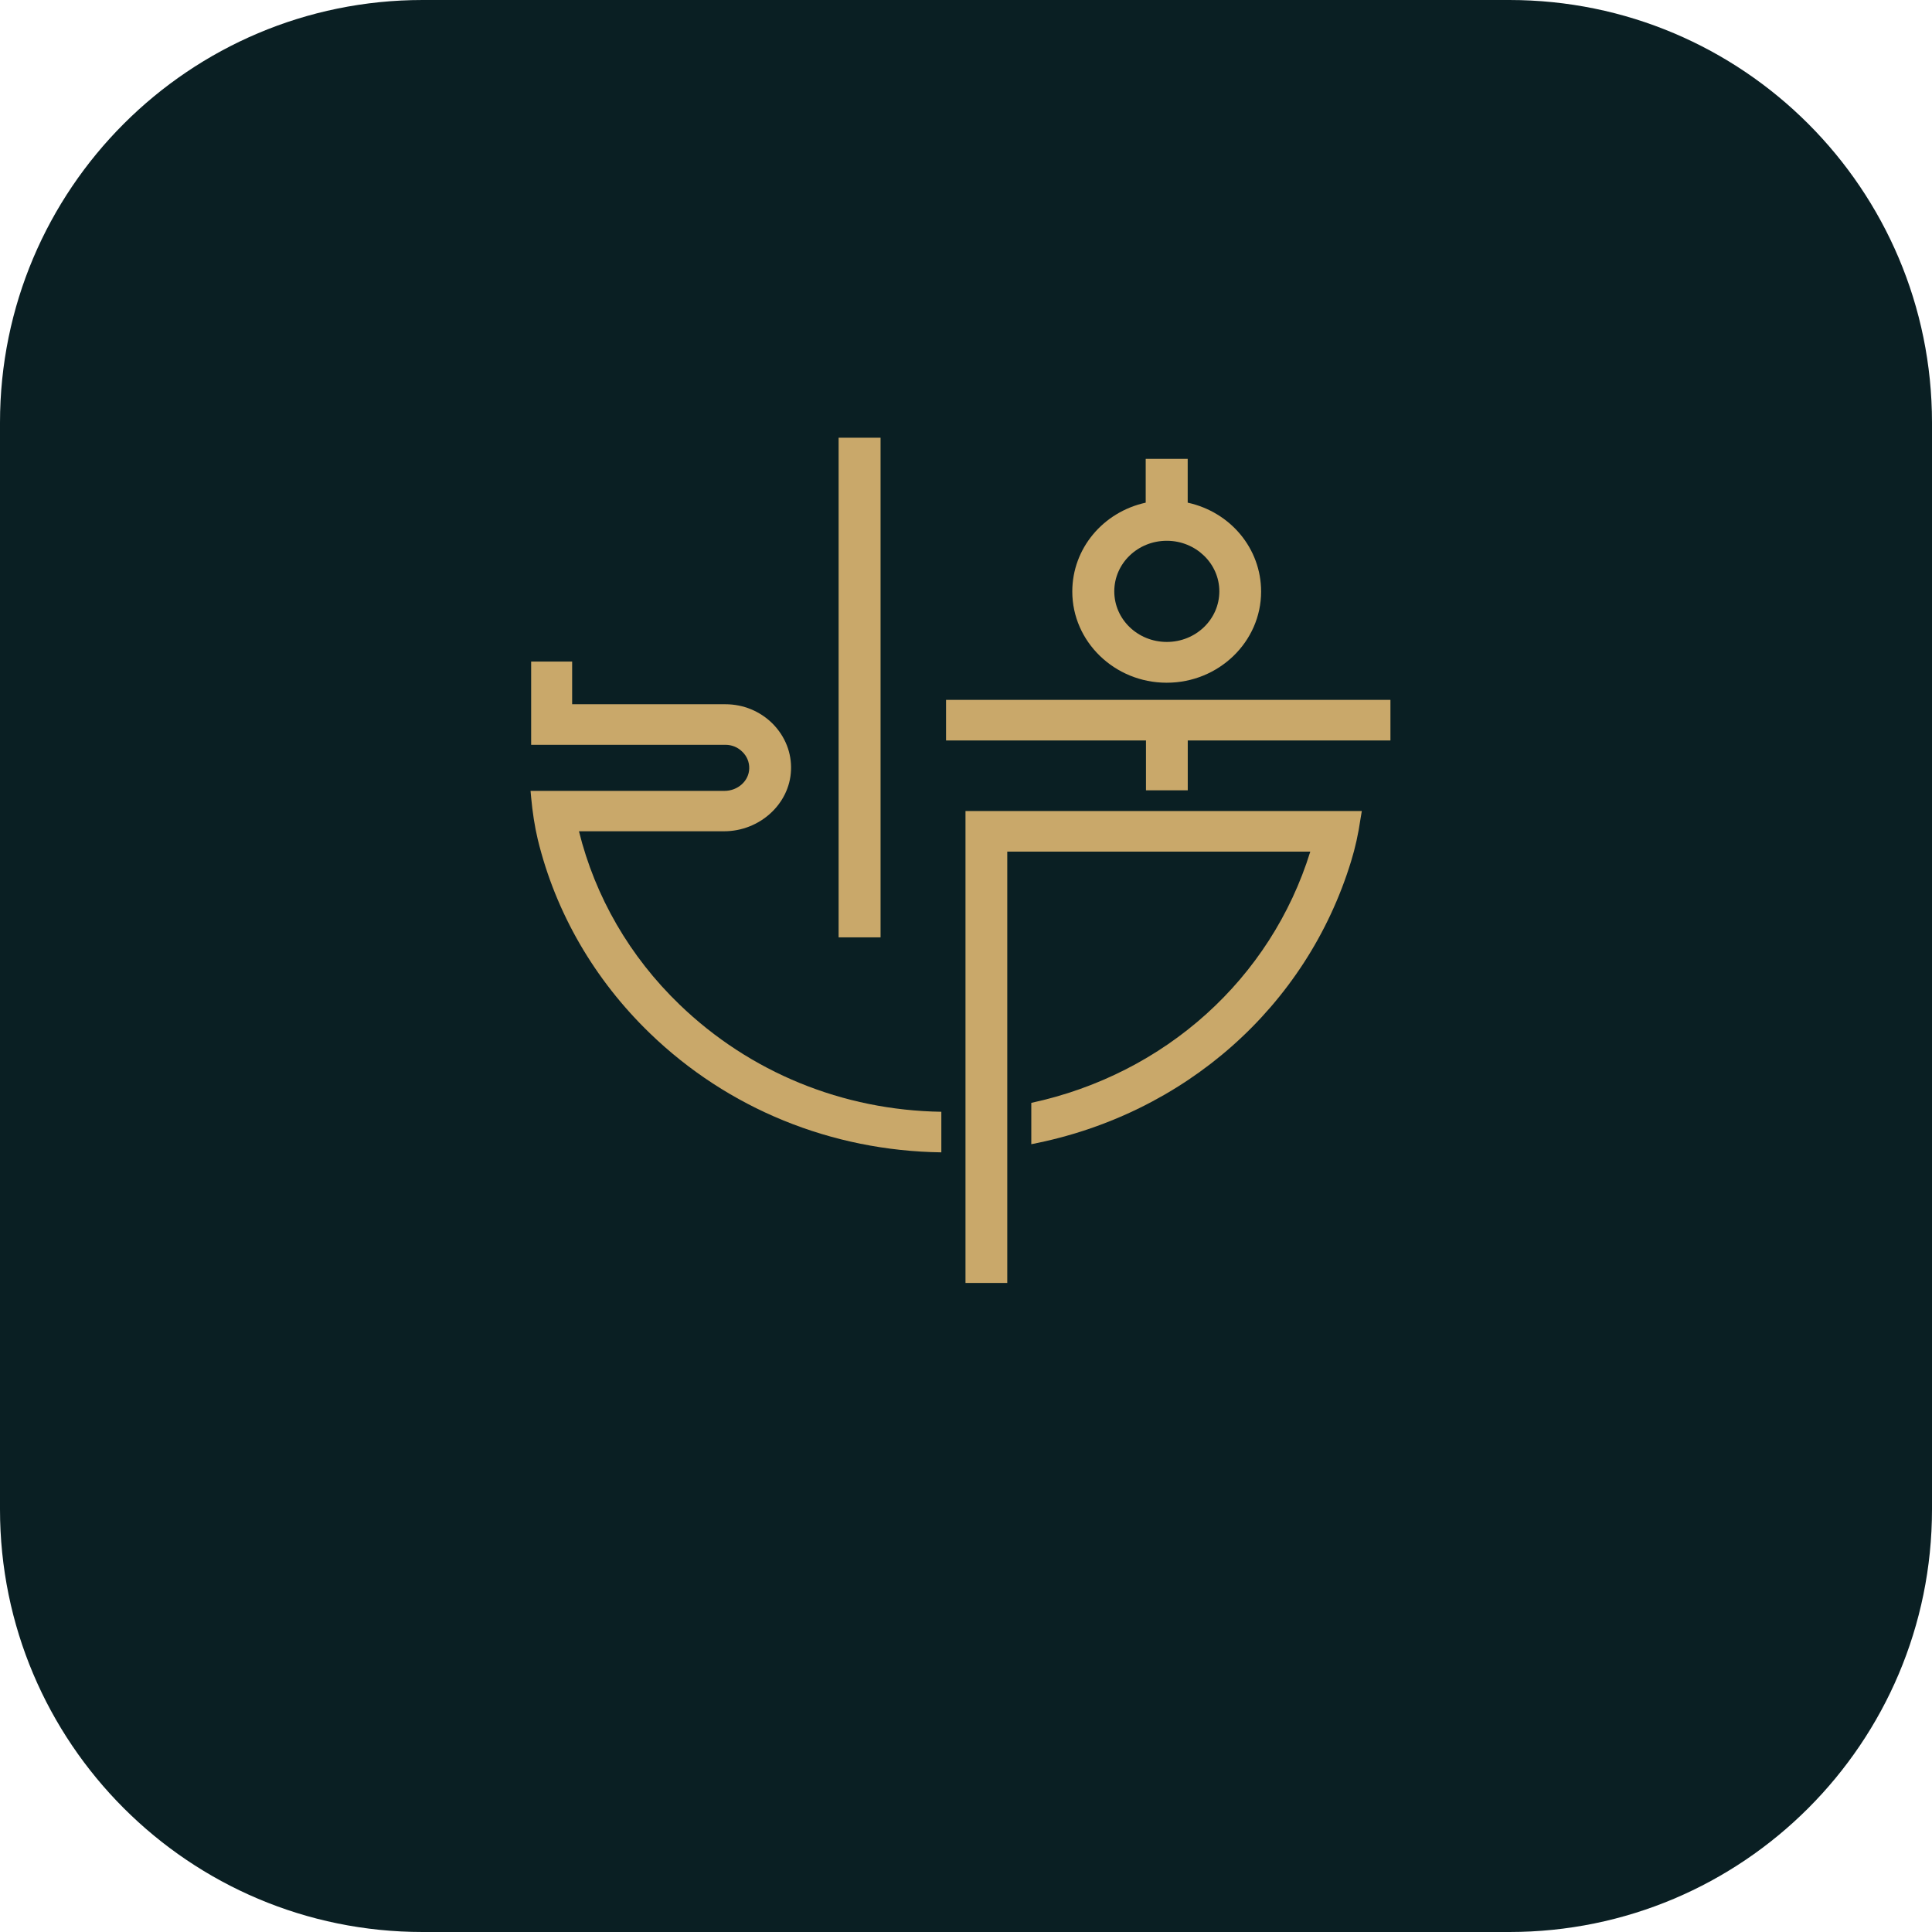
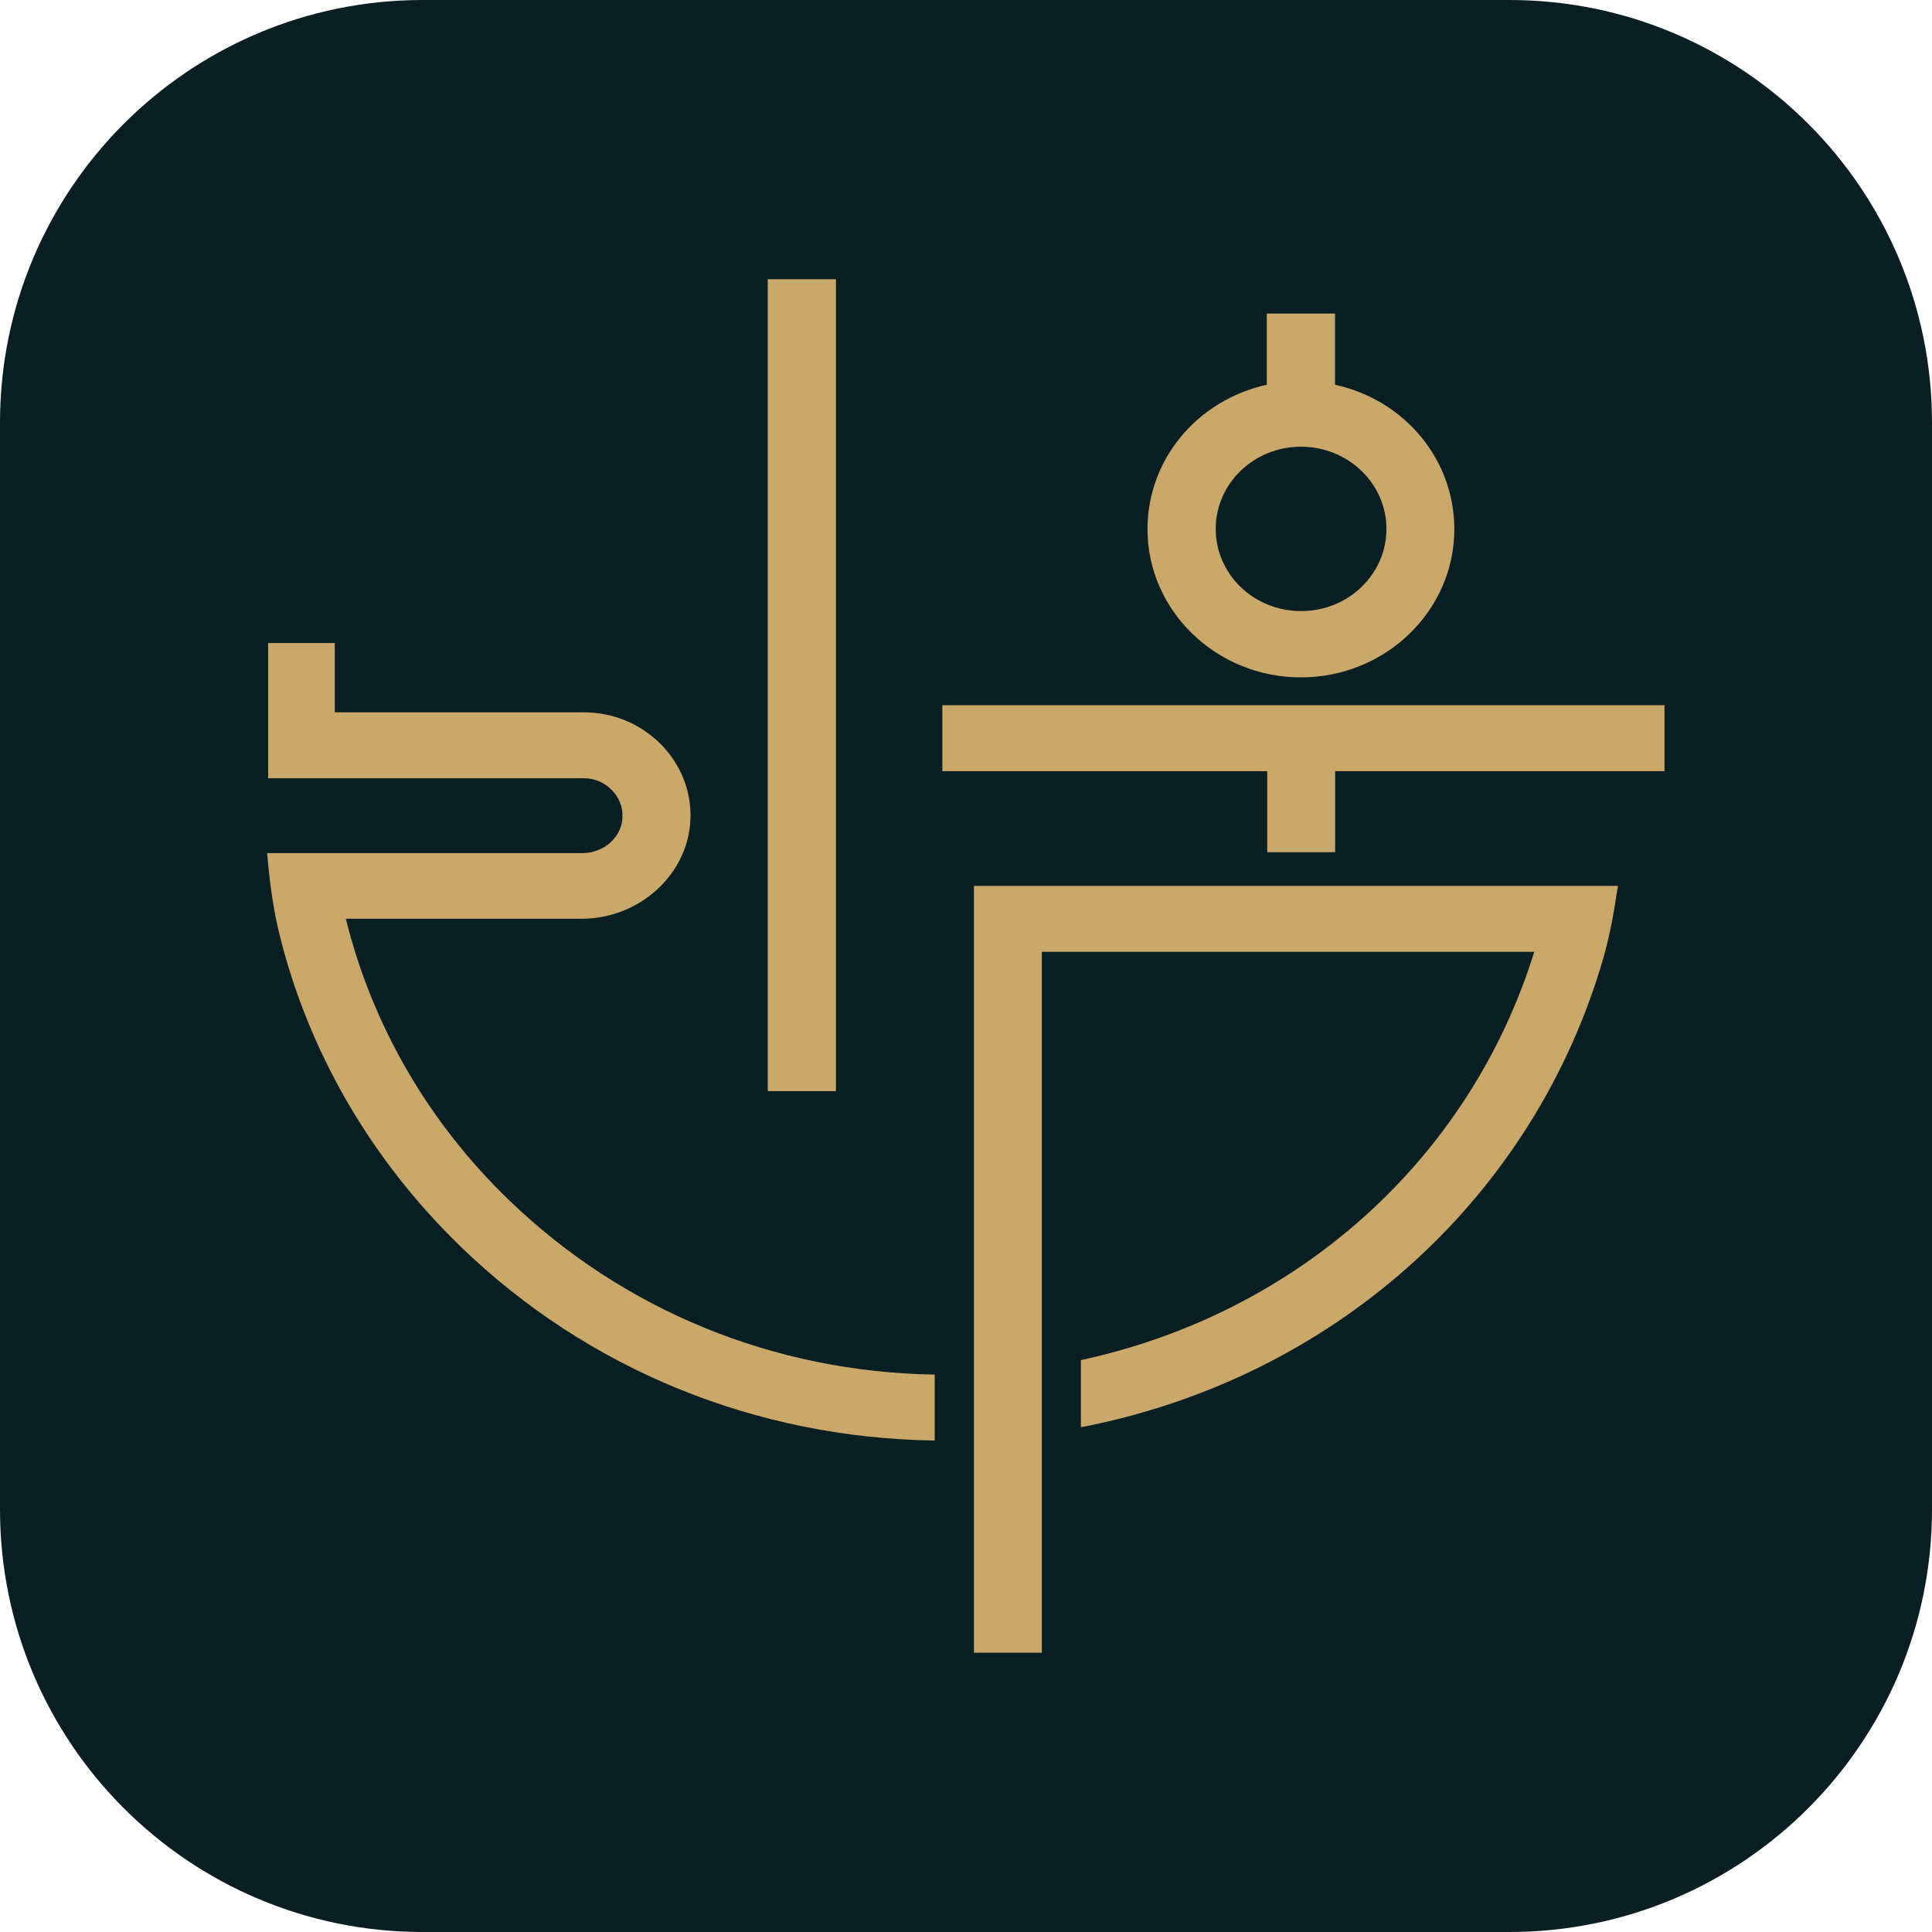
<svg xmlns="http://www.w3.org/2000/svg" width="512" height="512" viewBox="0 0 512 512">
  <rect width="512" height="512" rx="112" fill="#0a1f23" />
-   <g transform="translate(140.6 116) scale(8.0)" fill="#c9a86a">
+   <g transform="translate(70.8 74.0) scale(13)" fill="#c9a86a">
    <path id="Vector" d="M11.595 -4.12562e-05H10.205V16.551H11.595V-4.12562e-05Z" fill="#c9a86a" />
    <path id="Vector_2" d="M1.604 13.037H6.409C7.593 13.037 8.583 12.13 8.628 11.017C8.654 10.442 8.434 9.892 8.02 9.473C7.606 9.06 7.05 8.829 6.455 8.829H1.378V7.416H0.02V10.173H6.461C6.668 10.173 6.869 10.254 7.017 10.405C7.166 10.548 7.25 10.748 7.244 10.955C7.237 11.367 6.869 11.699 6.422 11.699H0L0.02 11.918C0.065 12.405 0.136 12.874 0.239 13.306C0.828 15.732 2.115 17.952 3.952 19.727C6.539 22.229 9.967 23.623 13.608 23.673V22.329C10.335 22.279 7.263 21.022 4.935 18.777C3.286 17.189 2.141 15.207 1.604 13.037Z" fill="#c9a86a" />
    <path id="Vector_3" d="M13.764 8.684V10.029H20.387V11.68H21.771V10.029H28.485V8.684H13.764Z" fill="#c9a86a" />
    <path id="Vector_4" d="M21.077 8.116C22.797 8.116 24.201 6.759 24.201 5.096C24.201 3.676 23.192 2.463 21.769 2.151V0.7H20.378V2.151C18.962 2.463 17.946 3.67 17.946 5.096C17.946 6.759 19.35 8.116 21.07 8.116H21.077ZM21.077 3.414C22.034 3.414 22.817 4.164 22.817 5.089C22.817 6.015 22.04 6.765 21.077 6.765C20.113 6.765 19.337 6.015 19.337 5.089C19.337 4.164 20.113 3.414 21.077 3.414Z" fill="#c9a86a" />
    <path id="Vector_5" d="M14.402 27.999H15.792V13.711H25.83C24.523 17.925 21.024 21.077 16.588 22.034V23.403C21.665 22.421 25.707 18.851 27.182 14.03C27.317 13.592 27.421 13.13 27.498 12.598L27.537 12.367H14.408V27.999H14.402Z" fill="#c9a86a" />
  </g>
</svg>
